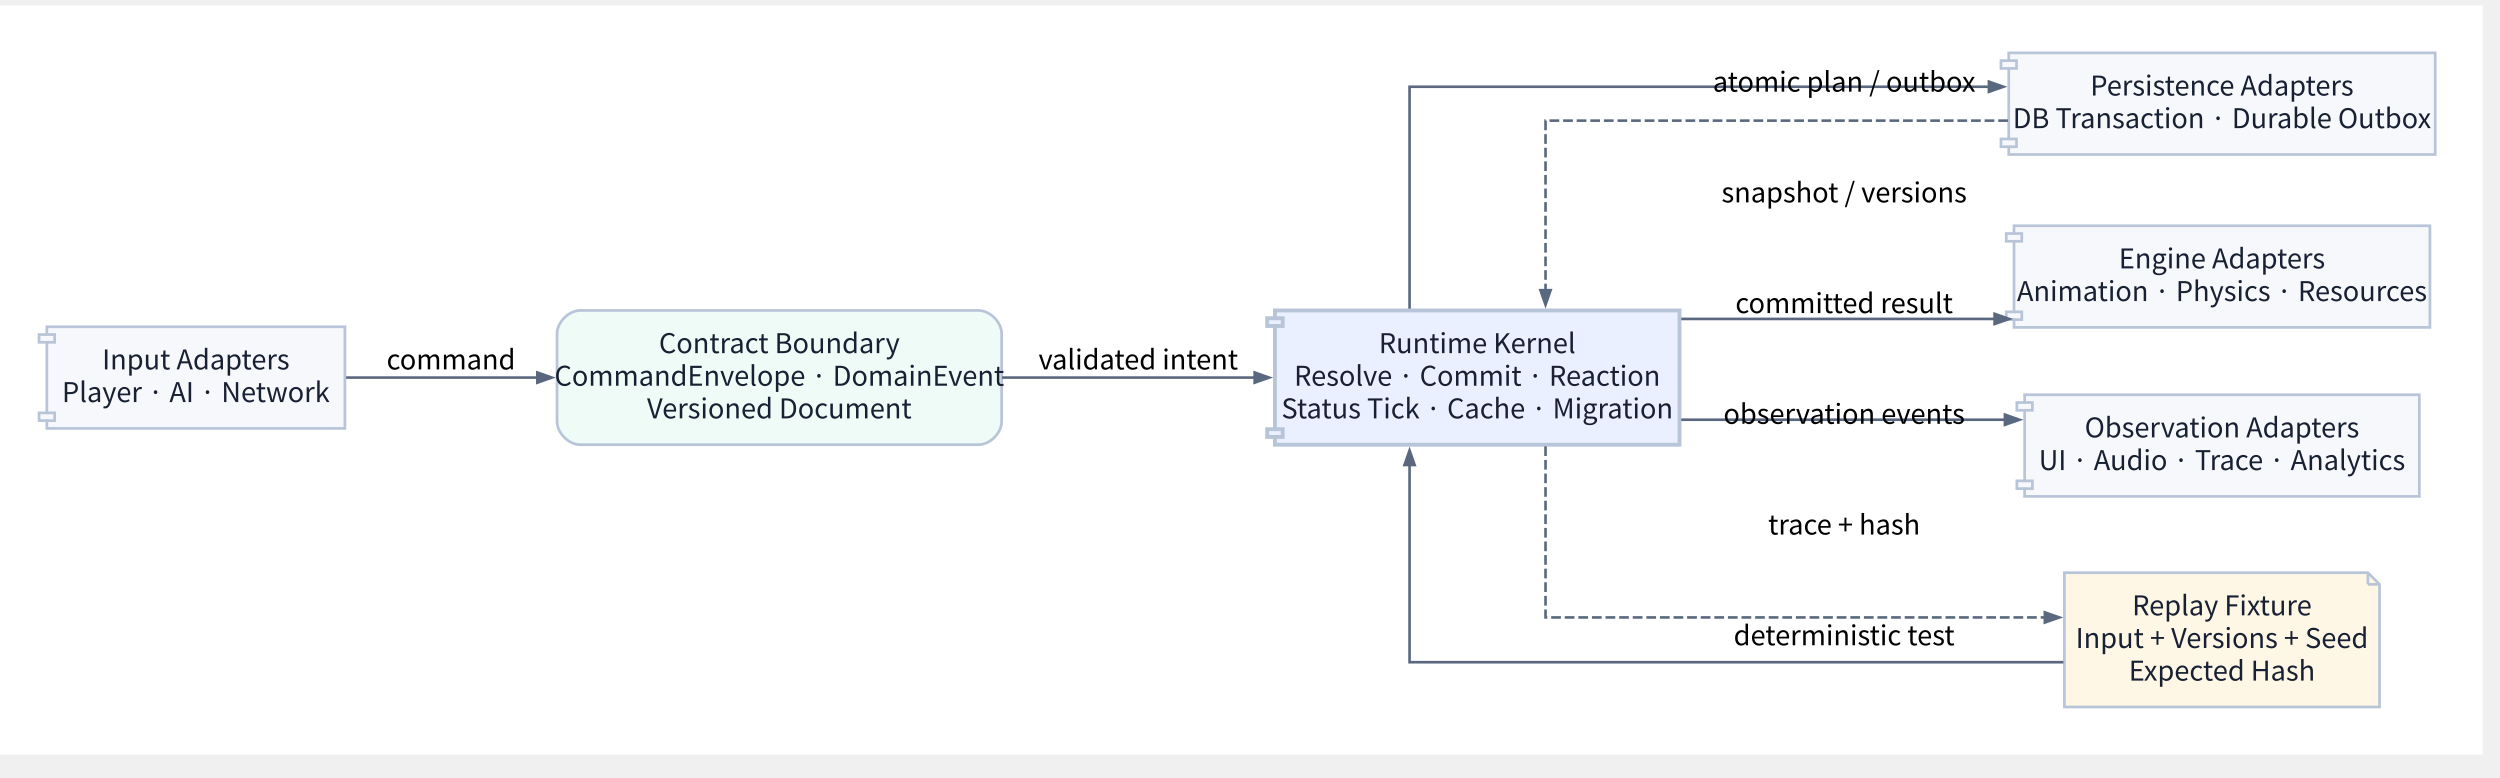
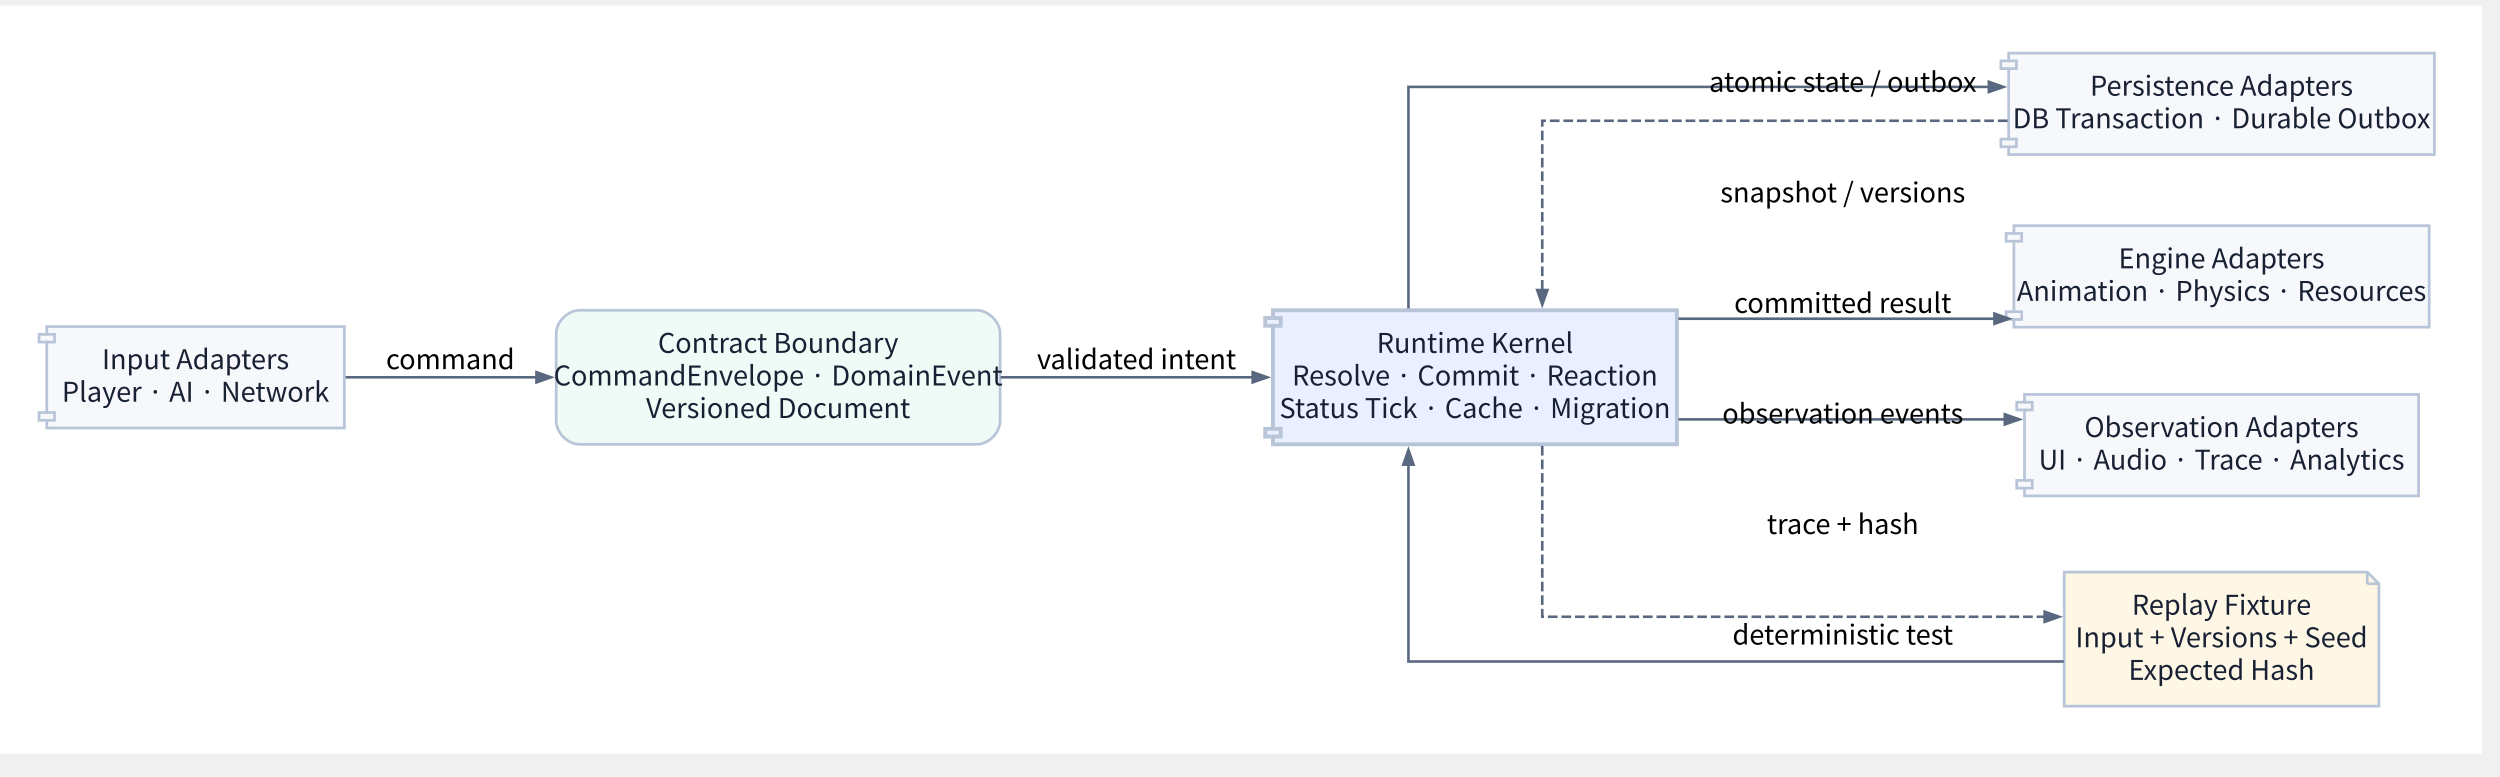
- <svg xmlns="http://www.w3.org/2000/svg" width="1296pt" height="403pt" viewBox="9.00 9.00 1287.00 394.00">
+ <svg xmlns="http://www.w3.org/2000/svg" width="1297pt" height="403pt" viewBox="9.00 9.00 1289.00 394.00">
  <g id="graph0" class="graph" transform="scale(1 1) rotate(0) translate(33.12 369.84)">
-     <polygon fill="#ffffff" stroke="none" points="-24.48,24.48 -24.48,-361.2 1254,-361.2 1254,24.48 -24.48,24.48" />
+     <polygon fill="#ffffff" stroke="none" points="-24.48,24.48 -24.48,-361.2 1255.55,-361.2 1255.55,24.48 -24.48,24.48" />
    <g id="node1" class="node">
      <polygon fill="#f7f8fb" stroke="#b8c5d8" stroke-width="1.4" points="153.44,-195.72 0,-195.72 0,-191.72 -4,-191.72 -4,-187.72 0,-187.72 0,-151.4 -4,-151.4 -4,-147.4 0,-147.4 0,-143.4 153.44,-143.4 153.44,-195.72" />
      <polyline fill="none" stroke="#b8c5d8" stroke-width="1.4" points="0,-191.72 4,-191.72 4,-187.72 0,-187.72" />
      <polyline fill="none" stroke="#b8c5d8" stroke-width="1.4" points="0,-151.4 4,-151.4 4,-147.4 0,-147.4" />
      <text xml:space="preserve" text-anchor="middle" x="76.72" y="-173.76" font-family="Noto Sans CJK KR" font-size="14.00" fill="#182033">Input Adapters</text>
      <text xml:space="preserve" text-anchor="middle" x="76.72" y="-156.96" font-family="Noto Sans CJK KR" font-size="14.00" fill="#182033">Player · AI · Network</text>
    </g>
    <g id="node5" class="node">
      <path fill="#eefbf6" stroke="#b8c5d8" stroke-width="1.4" d="M479.53,-204.12C479.53,-204.12 274.65,-204.12 274.65,-204.12 268.65,-204.12 262.65,-198.12 262.65,-192.12 262.65,-192.12 262.65,-147 262.65,-147 262.65,-141 268.65,-135 274.65,-135 274.65,-135 479.53,-135 479.53,-135 485.53,-135 491.53,-141 491.53,-147 491.53,-147 491.53,-192.12 491.53,-192.12 491.53,-198.12 485.53,-204.12 479.53,-204.12" />
      <text xml:space="preserve" text-anchor="middle" x="377.09" y="-182.16" font-family="Noto Sans CJK KR" font-size="14.00" fill="#182033">Contract Boundary</text>
      <text xml:space="preserve" text-anchor="middle" x="377.09" y="-165.36" font-family="Noto Sans CJK KR" font-size="14.00" fill="#182033">CommandEnvelope · DomainEvent</text>
      <text xml:space="preserve" text-anchor="middle" x="377.09" y="-148.56" font-family="Noto Sans CJK KR" font-size="14.00" fill="#182033">Versioned Document</text>
    </g>
    <g id="edge1" class="edge">
      <path fill="none" stroke="#59687e" stroke-width="1.35" d="M154.07,-169.56C154.07,-169.56 252.49,-169.56 252.49,-169.56" />
      <polygon fill="#59687e" stroke="#59687e" stroke-width="1.35" points="252.49,-172.19 259.99,-169.56 252.49,-166.94 252.49,-172.19" />
      <text xml:space="preserve" text-anchor="middle" x="208.05" y="-173.76" font-family="Noto Sans CJK KR" font-size="14.00">command</text>
    </g>
    <g id="node2" class="node">
-       <polygon fill="#f7f8fb" stroke="#b8c5d8" stroke-width="1.4" points="1229.52,-336.72 1009.98,-336.72 1009.98,-332.72 1005.98,-332.72 1005.98,-328.72 1009.98,-328.72 1009.98,-292.4 1005.98,-292.4 1005.98,-288.4 1009.98,-288.4 1009.98,-284.4 1229.52,-284.4 1229.52,-336.72" />
-       <polyline fill="none" stroke="#b8c5d8" stroke-width="1.4" points="1009.98,-332.72 1013.98,-332.72 1013.98,-328.72 1009.98,-328.72" />
-       <polyline fill="none" stroke="#b8c5d8" stroke-width="1.4" points="1009.98,-292.4 1013.98,-292.4 1013.98,-288.4 1009.98,-288.4" />
-       <text xml:space="preserve" text-anchor="middle" x="1119.75" y="-314.76" font-family="Noto Sans CJK KR" font-size="14.00" fill="#182033">Persistence Adapters</text>
-       <text xml:space="preserve" text-anchor="middle" x="1119.75" y="-297.96" font-family="Noto Sans CJK KR" font-size="14.00" fill="#182033">DB Transaction · Durable Outbox</text>
+       <polygon fill="#f7f8fb" stroke="#b8c5d8" stroke-width="1.4" points="1231.07,-336.72 1011.53,-336.72 1011.53,-332.72 1007.53,-332.72 1007.53,-328.72 1011.53,-328.72 1011.53,-292.4 1007.53,-292.4 1007.53,-288.4 1011.53,-288.4 1011.53,-284.4 1231.07,-284.4 1231.07,-336.72" />
+       <polyline fill="none" stroke="#b8c5d8" stroke-width="1.4" points="1011.53,-332.72 1015.53,-332.72 1015.53,-328.72 1011.53,-328.72" />
+       <polyline fill="none" stroke="#b8c5d8" stroke-width="1.4" points="1011.53,-292.4 1015.53,-292.4 1015.53,-288.4 1011.53,-288.4" />
+       <text xml:space="preserve" text-anchor="middle" x="1121.3" y="-314.76" font-family="Noto Sans CJK KR" font-size="14.00" fill="#182033">Persistence Adapters</text>
+       <text xml:space="preserve" text-anchor="middle" x="1121.3" y="-297.96" font-family="Noto Sans CJK KR" font-size="14.00" fill="#182033">DB Transaction · Durable Outbox</text>
    </g>
    <g id="node6" class="node">
      <polygon fill="#eaf0ff" stroke="#b8c5d8" stroke-width="2" points="840.5,-204.12 632.22,-204.12 632.22,-200.12 628.22,-200.12 628.22,-196.12 632.22,-196.12 632.22,-143 628.22,-143 628.22,-139 632.22,-139 632.22,-135 840.5,-135 840.5,-204.12" />
      <polyline fill="none" stroke="#b8c5d8" stroke-width="2" points="632.22,-200.12 636.22,-200.12 636.22,-196.12 632.22,-196.12" />
      <polyline fill="none" stroke="#b8c5d8" stroke-width="2" points="632.22,-143 636.22,-143 636.22,-139 632.22,-139" />
      <text xml:space="preserve" text-anchor="middle" x="736.36" y="-182.16" font-family="Noto Sans CJK KR" font-size="14.00" fill="#182033">Runtime Kernel</text>
      <text xml:space="preserve" text-anchor="middle" x="736.36" y="-165.36" font-family="Noto Sans CJK KR" font-size="14.00" fill="#182033">Resolve · Commit · Reaction</text>
      <text xml:space="preserve" text-anchor="middle" x="736.36" y="-148.56" font-family="Noto Sans CJK KR" font-size="14.00" fill="#182033">Status Tick · Cache · Migration</text>
    </g>
    <g id="edge4" class="edge">
-       <path fill="none" stroke="#59687e" stroke-width="1.35" stroke-dasharray="5,2" d="M1009.57,-301.84C907.55,-301.84 771.52,-301.84 771.52,-301.84 771.52,-301.84 771.52,-214.55 771.52,-214.55" />
-       <polygon fill="#59687e" stroke="#59687e" stroke-width="1.35" points="774.14,-214.55 771.52,-207.05 768.89,-214.55 774.14,-214.55" />
-       <text xml:space="preserve" text-anchor="middle" x="925.24" y="-259.76" font-family="Noto Sans CJK KR" font-size="14.00">snapshot / versions</text>
+       <path fill="none" stroke="#59687e" stroke-width="1.35" stroke-dasharray="5,2" d="M1010.97,-301.84C908.31,-301.84 771.07,-301.84 771.07,-301.84 771.07,-301.84 771.07,-214.55 771.07,-214.55" />
+       <polygon fill="#59687e" stroke="#59687e" stroke-width="1.35" points="773.7,-214.55 771.07,-207.05 768.45,-214.55 773.7,-214.55" />
+       <text xml:space="preserve" text-anchor="middle" x="926.01" y="-259.76" font-family="Noto Sans CJK KR" font-size="14.00">snapshot / versions</text>
    </g>
    <g id="node3" class="node">
-       <polygon fill="#f7f8fb" stroke="#b8c5d8" stroke-width="1.4" points="1226.81,-247.72 1012.69,-247.72 1012.69,-243.72 1008.69,-243.72 1008.69,-239.72 1012.69,-239.72 1012.69,-203.4 1008.69,-203.4 1008.69,-199.4 1012.69,-199.4 1012.69,-195.4 1226.81,-195.4 1226.81,-247.72" />
-       <polyline fill="none" stroke="#b8c5d8" stroke-width="1.4" points="1012.69,-243.72 1016.69,-243.72 1016.69,-239.72 1012.69,-239.72" />
-       <polyline fill="none" stroke="#b8c5d8" stroke-width="1.4" points="1012.69,-203.4 1016.69,-203.4 1016.69,-199.4 1012.69,-199.4" />
-       <text xml:space="preserve" text-anchor="middle" x="1119.75" y="-225.76" font-family="Noto Sans CJK KR" font-size="14.00" fill="#182033">Engine Adapters</text>
-       <text xml:space="preserve" text-anchor="middle" x="1119.75" y="-208.96" font-family="Noto Sans CJK KR" font-size="14.00" fill="#182033">Animation · Physics · Resources</text>
+       <polygon fill="#f7f8fb" stroke="#b8c5d8" stroke-width="1.4" points="1228.36,-247.72 1014.24,-247.72 1014.24,-243.72 1010.24,-243.72 1010.24,-239.72 1014.24,-239.72 1014.24,-203.4 1010.24,-203.4 1010.24,-199.4 1014.24,-199.4 1014.24,-195.4 1228.36,-195.4 1228.36,-247.72" />
+       <polyline fill="none" stroke="#b8c5d8" stroke-width="1.4" points="1014.24,-243.72 1018.24,-243.72 1018.24,-239.72 1014.24,-239.72" />
+       <polyline fill="none" stroke="#b8c5d8" stroke-width="1.4" points="1014.24,-203.4 1018.24,-203.4 1018.24,-199.4 1014.24,-199.4" />
+       <text xml:space="preserve" text-anchor="middle" x="1121.3" y="-225.76" font-family="Noto Sans CJK KR" font-size="14.00" fill="#182033">Engine Adapters</text>
+       <text xml:space="preserve" text-anchor="middle" x="1121.3" y="-208.96" font-family="Noto Sans CJK KR" font-size="14.00" fill="#182033">Animation · Physics · Resources</text>
    </g>
    <g id="node4" class="node">
-       <polygon fill="#f7f8fb" stroke="#b8c5d8" stroke-width="1.4" points="1221.35,-160.72 1018.15,-160.72 1018.15,-156.72 1014.15,-156.72 1014.15,-152.72 1018.15,-152.72 1018.15,-116.4 1014.15,-116.4 1014.15,-112.4 1018.15,-112.4 1018.15,-108.4 1221.35,-108.4 1221.35,-160.72" />
-       <polyline fill="none" stroke="#b8c5d8" stroke-width="1.4" points="1018.15,-156.72 1022.15,-156.72 1022.15,-152.72 1018.15,-152.72" />
-       <polyline fill="none" stroke="#b8c5d8" stroke-width="1.4" points="1018.15,-116.4 1022.15,-116.4 1022.15,-112.4 1018.15,-112.4" />
-       <text xml:space="preserve" text-anchor="middle" x="1119.75" y="-138.76" font-family="Noto Sans CJK KR" font-size="14.00" fill="#182033">Observation Adapters</text>
-       <text xml:space="preserve" text-anchor="middle" x="1119.75" y="-121.96" font-family="Noto Sans CJK KR" font-size="14.00" fill="#182033">UI · Audio · Trace · Analytics</text>
+       <polygon fill="#f7f8fb" stroke="#b8c5d8" stroke-width="1.4" points="1222.9,-160.72 1019.7,-160.72 1019.7,-156.72 1015.7,-156.72 1015.7,-152.72 1019.7,-152.72 1019.7,-116.4 1015.7,-116.4 1015.7,-112.4 1019.7,-112.4 1019.7,-108.4 1222.9,-108.4 1222.9,-160.72" />
+       <polyline fill="none" stroke="#b8c5d8" stroke-width="1.4" points="1019.7,-156.72 1023.7,-156.72 1023.7,-152.72 1019.7,-152.72" />
+       <polyline fill="none" stroke="#b8c5d8" stroke-width="1.4" points="1019.7,-116.4 1023.7,-116.4 1023.7,-112.4 1019.7,-112.4" />
+       <text xml:space="preserve" text-anchor="middle" x="1121.3" y="-138.76" font-family="Noto Sans CJK KR" font-size="14.00" fill="#182033">Observation Adapters</text>
+       <text xml:space="preserve" text-anchor="middle" x="1121.3" y="-121.96" font-family="Noto Sans CJK KR" font-size="14.00" fill="#182033">UI · Audio · Trace · Analytics</text>
    </g>
    <g id="edge2" class="edge">
      <path fill="none" stroke="#59687e" stroke-width="1.35" d="M491.75,-169.56C491.75,-169.56 621.77,-169.56 621.77,-169.56" />
      <polygon fill="#59687e" stroke="#59687e" stroke-width="1.35" points="621.77,-172.19 629.27,-169.56 621.77,-166.94 621.77,-172.19" />
      <text xml:space="preserve" text-anchor="middle" x="561.88" y="-173.76" font-family="Noto Sans CJK KR" font-size="14.00">validated intent</text>
    </g>
    <g id="edge3" class="edge">
-       <path fill="none" stroke="#59687e" stroke-width="1.35" d="M701.52,-205.04C701.52,-249.32 701.52,-319.28 701.52,-319.28 701.52,-319.28 999.77,-319.28 999.77,-319.28" />
-       <polygon fill="#59687e" stroke="#59687e" stroke-width="1.35" points="999.77,-321.91 1007.27,-319.28 999.77,-316.66 999.77,-321.91" />
-       <text xml:space="preserve" text-anchor="middle" x="925.24" y="-316.76" font-family="Noto Sans CJK KR" font-size="14.00">atomic plan / outbox</text>
+       <path fill="none" stroke="#59687e" stroke-width="1.35" d="M702.07,-205.04C702.07,-249.32 702.07,-319.28 702.07,-319.28 702.07,-319.28 1001.34,-319.28 1001.34,-319.28" />
+       <polygon fill="#59687e" stroke="#59687e" stroke-width="1.35" points="1001.34,-321.91 1008.84,-319.28 1001.34,-316.66 1001.34,-321.91" />
+       <text xml:space="preserve" text-anchor="middle" x="926.01" y="-316.76" font-family="Noto Sans CJK KR" font-size="14.00">atomic state / outbox</text>
    </g>
    <g id="edge5" class="edge">
-       <path fill="none" stroke="#59687e" stroke-width="1.35" d="M841.38,-199.76C841.38,-199.76 1002.7,-199.76 1002.7,-199.76" />
-       <polygon fill="#59687e" stroke="#59687e" stroke-width="1.35" points="1002.7,-202.39 1010.2,-199.76 1002.7,-197.14 1002.7,-202.39" />
-       <text xml:space="preserve" text-anchor="middle" x="925.24" y="-202.76" font-family="Noto Sans CJK KR" font-size="14.00">committed result</text>
+       <path fill="none" stroke="#59687e" stroke-width="1.35" d="M841.29,-199.76C841.29,-199.76 1004.22,-199.76 1004.22,-199.76" />
+       <polygon fill="#59687e" stroke="#59687e" stroke-width="1.35" points="1004.22,-202.39 1011.72,-199.76 1004.22,-197.14 1004.22,-202.39" />
+       <text xml:space="preserve" text-anchor="middle" x="926.01" y="-202.76" font-family="Noto Sans CJK KR" font-size="14.00">committed result</text>
    </g>
    <g id="edge6" class="edge">
-       <path fill="none" stroke="#59687e" stroke-width="1.35" d="M841.38,-147.86C841.38,-147.86 1008.02,-147.86 1008.02,-147.86" />
-       <polygon fill="#59687e" stroke="#59687e" stroke-width="1.35" points="1008.02,-150.49 1015.52,-147.86 1008.02,-145.24 1008.02,-150.49" />
-       <text xml:space="preserve" text-anchor="middle" x="925.24" y="-145.76" font-family="Noto Sans CJK KR" font-size="14.00">observation events</text>
+       <path fill="none" stroke="#59687e" stroke-width="1.35" d="M841.29,-147.86C841.29,-147.86 1009.56,-147.86 1009.56,-147.86" />
+       <polygon fill="#59687e" stroke="#59687e" stroke-width="1.35" points="1009.56,-150.49 1017.06,-147.86 1009.56,-145.24 1009.56,-150.49" />
+       <text xml:space="preserve" text-anchor="middle" x="926.01" y="-145.76" font-family="Noto Sans CJK KR" font-size="14.00">observation events</text>
    </g>
    <g id="node7" class="node">
-       <polygon fill="#fff7e6" stroke="#b8c5d8" stroke-width="1.4" points="1194.87,-69.12 1038.62,-69.12 1038.62,0 1200.87,0 1200.87,-63.12 1194.87,-69.12" />
-       <polyline fill="none" stroke="#b8c5d8" stroke-width="1.4" points="1194.87,-69.12 1194.87,-63.12" />
-       <polyline fill="none" stroke="#b8c5d8" stroke-width="1.4" points="1200.87,-63.12 1194.87,-63.12" />
-       <text xml:space="preserve" text-anchor="middle" x="1119.75" y="-47.16" font-family="Noto Sans CJK KR" font-size="14.00" fill="#182033">Replay Fixture</text>
-       <text xml:space="preserve" text-anchor="middle" x="1119.75" y="-30.36" font-family="Noto Sans CJK KR" font-size="14.00" fill="#182033">Input + Versions + Seed</text>
-       <text xml:space="preserve" text-anchor="middle" x="1119.75" y="-13.56" font-family="Noto Sans CJK KR" font-size="14.00" fill="#182033">Expected Hash</text>
+       <polygon fill="#fff7e6" stroke="#b8c5d8" stroke-width="1.4" points="1196.43,-69.12 1040.18,-69.12 1040.18,0 1202.43,0 1202.43,-63.12 1196.43,-69.12" />
+       <polyline fill="none" stroke="#b8c5d8" stroke-width="1.4" points="1196.43,-69.12 1196.43,-63.12" />
+       <polyline fill="none" stroke="#b8c5d8" stroke-width="1.4" points="1202.43,-63.12 1196.43,-63.12" />
+       <text xml:space="preserve" text-anchor="middle" x="1121.3" y="-47.16" font-family="Noto Sans CJK KR" font-size="14.00" fill="#182033">Replay Fixture</text>
+       <text xml:space="preserve" text-anchor="middle" x="1121.3" y="-30.36" font-family="Noto Sans CJK KR" font-size="14.00" fill="#182033">Input + Versions + Seed</text>
+       <text xml:space="preserve" text-anchor="middle" x="1121.3" y="-13.56" font-family="Noto Sans CJK KR" font-size="14.00" fill="#182033">Expected Hash</text>
    </g>
    <g id="edge8" class="edge">
-       <path fill="none" stroke="#59687e" stroke-width="1.35" stroke-dasharray="5,2" d="M771.52,-134.18C771.52,-97.69 771.52,-46.08 771.52,-46.08 771.52,-46.08 1028.56,-46.08 1028.56,-46.08" />
-       <polygon fill="#59687e" stroke="#59687e" stroke-width="1.35" points="1028.56,-48.71 1036.06,-46.08 1028.56,-43.46 1028.56,-48.71" />
-       <text xml:space="preserve" text-anchor="middle" x="925.24" y="-88.76" font-family="Noto Sans CJK KR" font-size="14.00">trace + hash</text>
+       <path fill="none" stroke="#59687e" stroke-width="1.35" stroke-dasharray="5,2" d="M771.07,-134.18C771.07,-97.69 771.07,-46.08 771.07,-46.08 771.07,-46.08 1030.09,-46.08 1030.09,-46.08" />
+       <polygon fill="#59687e" stroke="#59687e" stroke-width="1.35" points="1030.09,-48.71 1037.59,-46.08 1030.09,-43.46 1030.09,-48.71" />
+       <text xml:space="preserve" text-anchor="middle" x="926.01" y="-88.76" font-family="Noto Sans CJK KR" font-size="14.00">trace + hash</text>
    </g>
    <g id="edge7" class="edge">
-       <path fill="none" stroke="#59687e" stroke-width="1.35" d="M1038.12,-23.04C916.41,-23.04 701.52,-23.04 701.52,-23.04 701.52,-23.04 701.52,-124.55 701.52,-124.55" />
-       <polygon fill="#59687e" stroke="#59687e" stroke-width="1.35" points="698.89,-124.55 701.52,-132.05 704.14,-124.55 698.89,-124.55" />
-       <text xml:space="preserve" text-anchor="middle" x="925.24" y="-31.76" font-family="Noto Sans CJK KR" font-size="14.00">deterministic test</text>
+       <path fill="none" stroke="#59687e" stroke-width="1.35" d="M1039.97,-23.04C918.06,-23.04 702.07,-23.04 702.07,-23.04 702.07,-23.04 702.07,-124.55 702.07,-124.55" />
+       <polygon fill="#59687e" stroke="#59687e" stroke-width="1.35" points="699.45,-124.55 702.07,-132.05 704.7,-124.55 699.45,-124.55" />
+       <text xml:space="preserve" text-anchor="middle" x="926.01" y="-31.76" font-family="Noto Sans CJK KR" font-size="14.00">deterministic test</text>
    </g>
  </g>
</svg>
